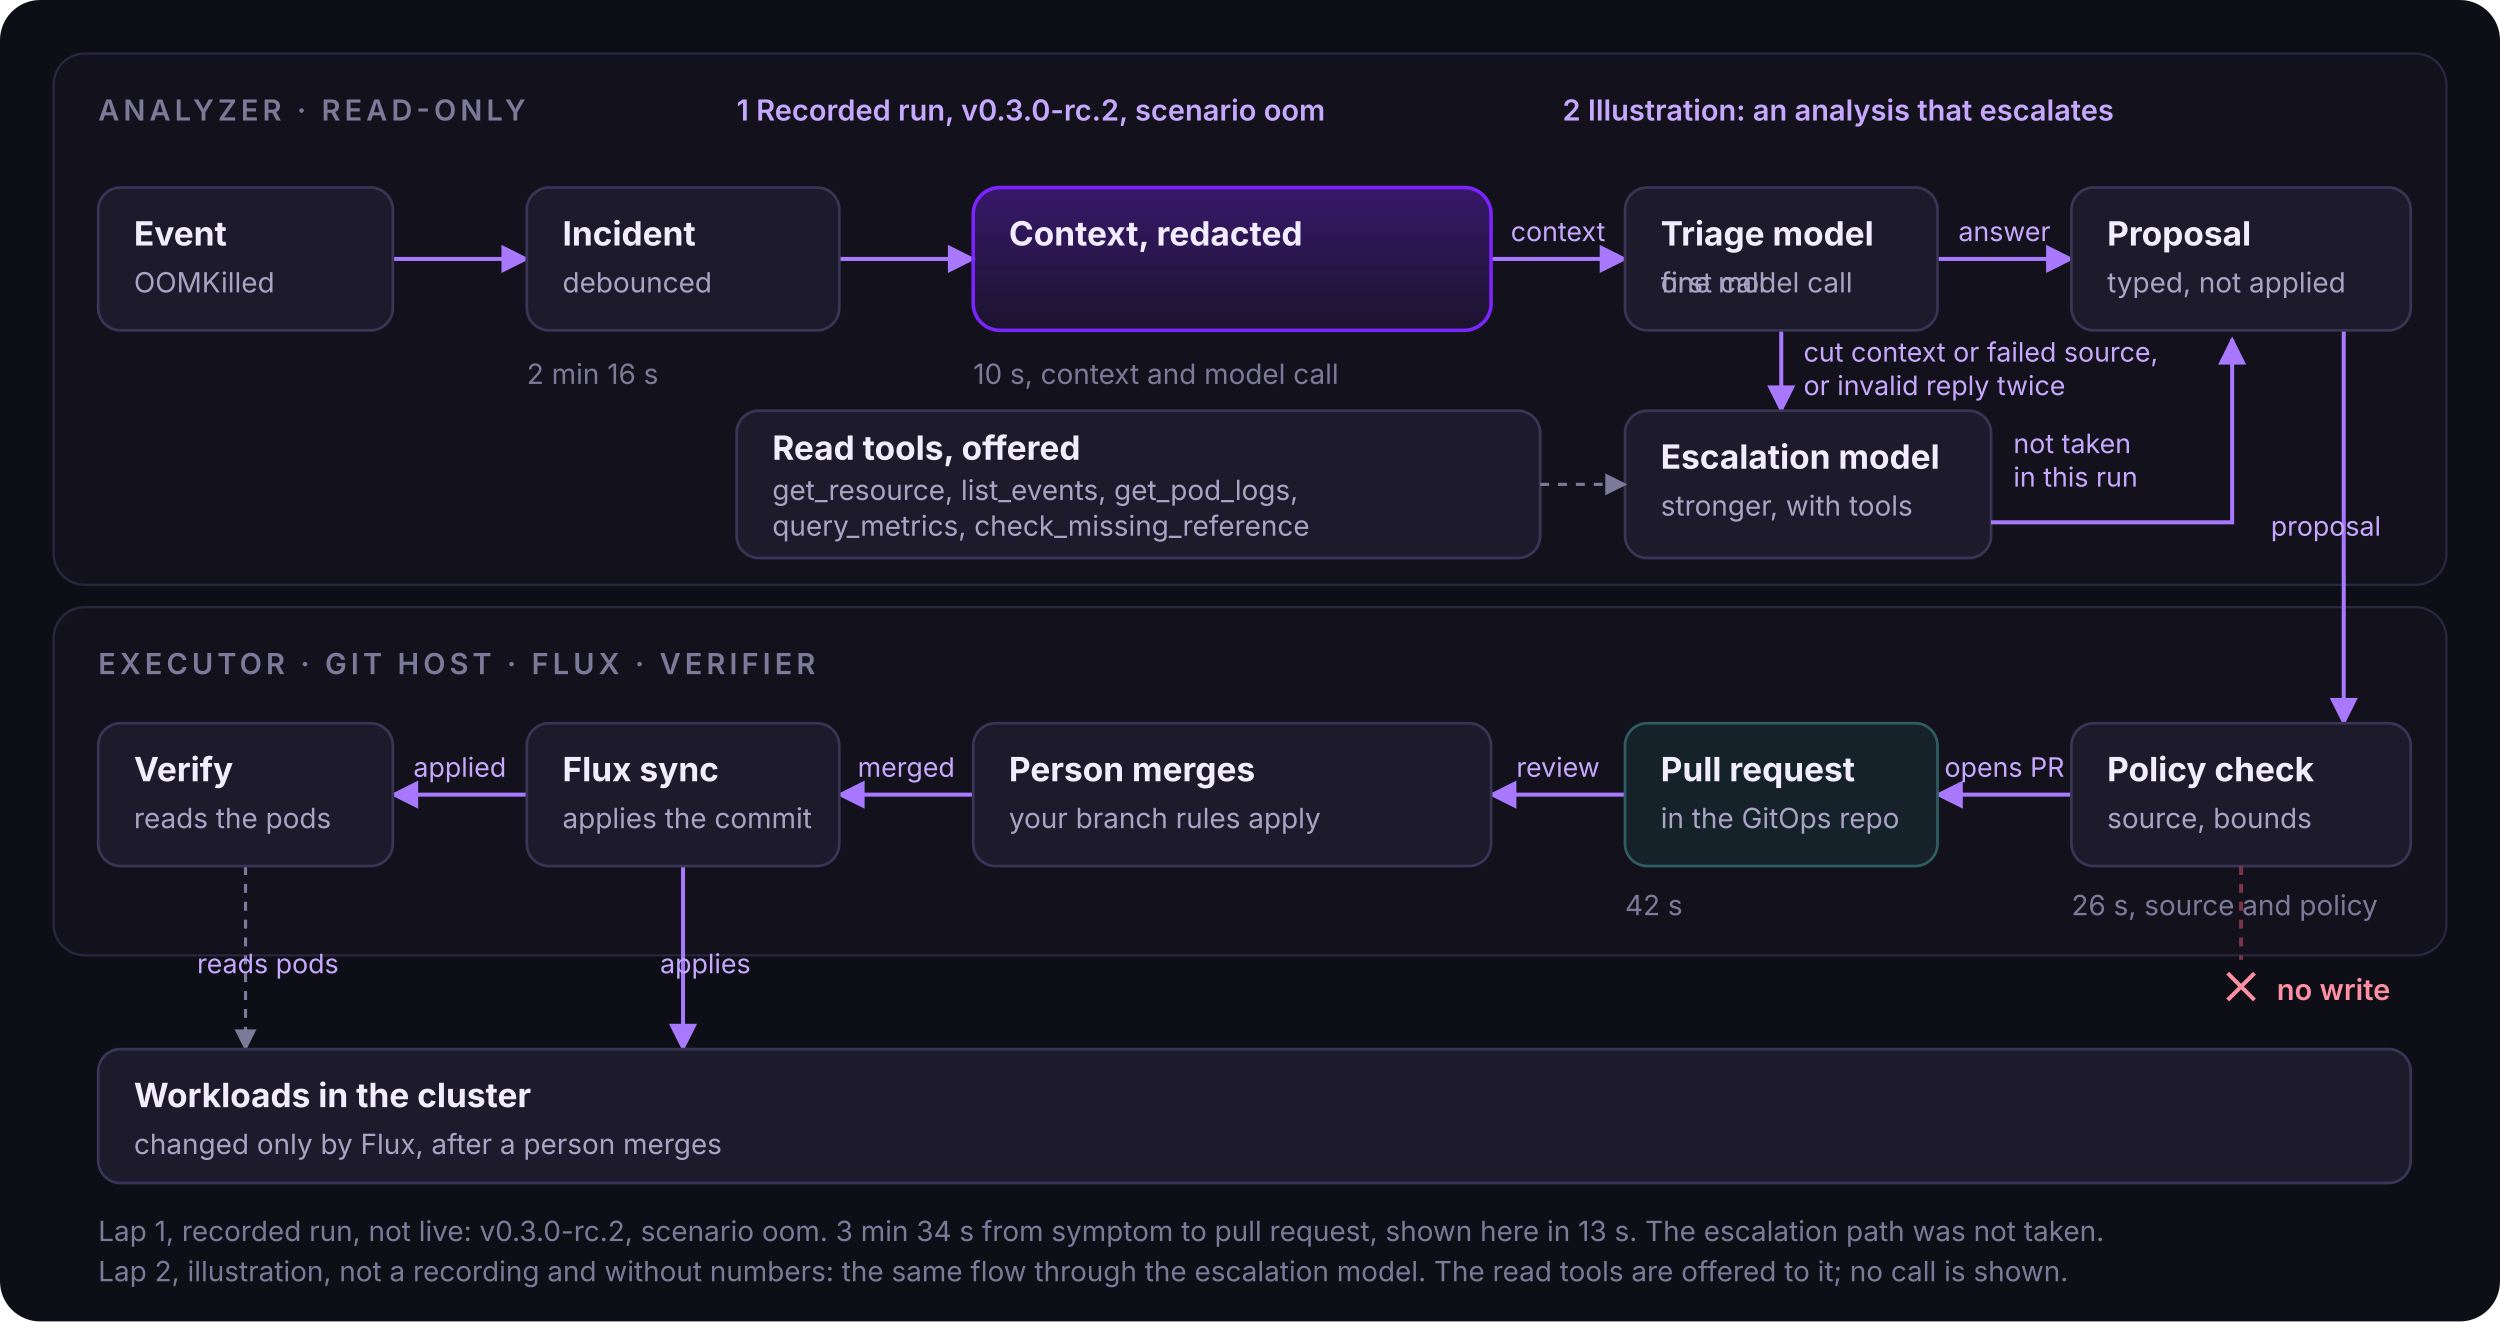
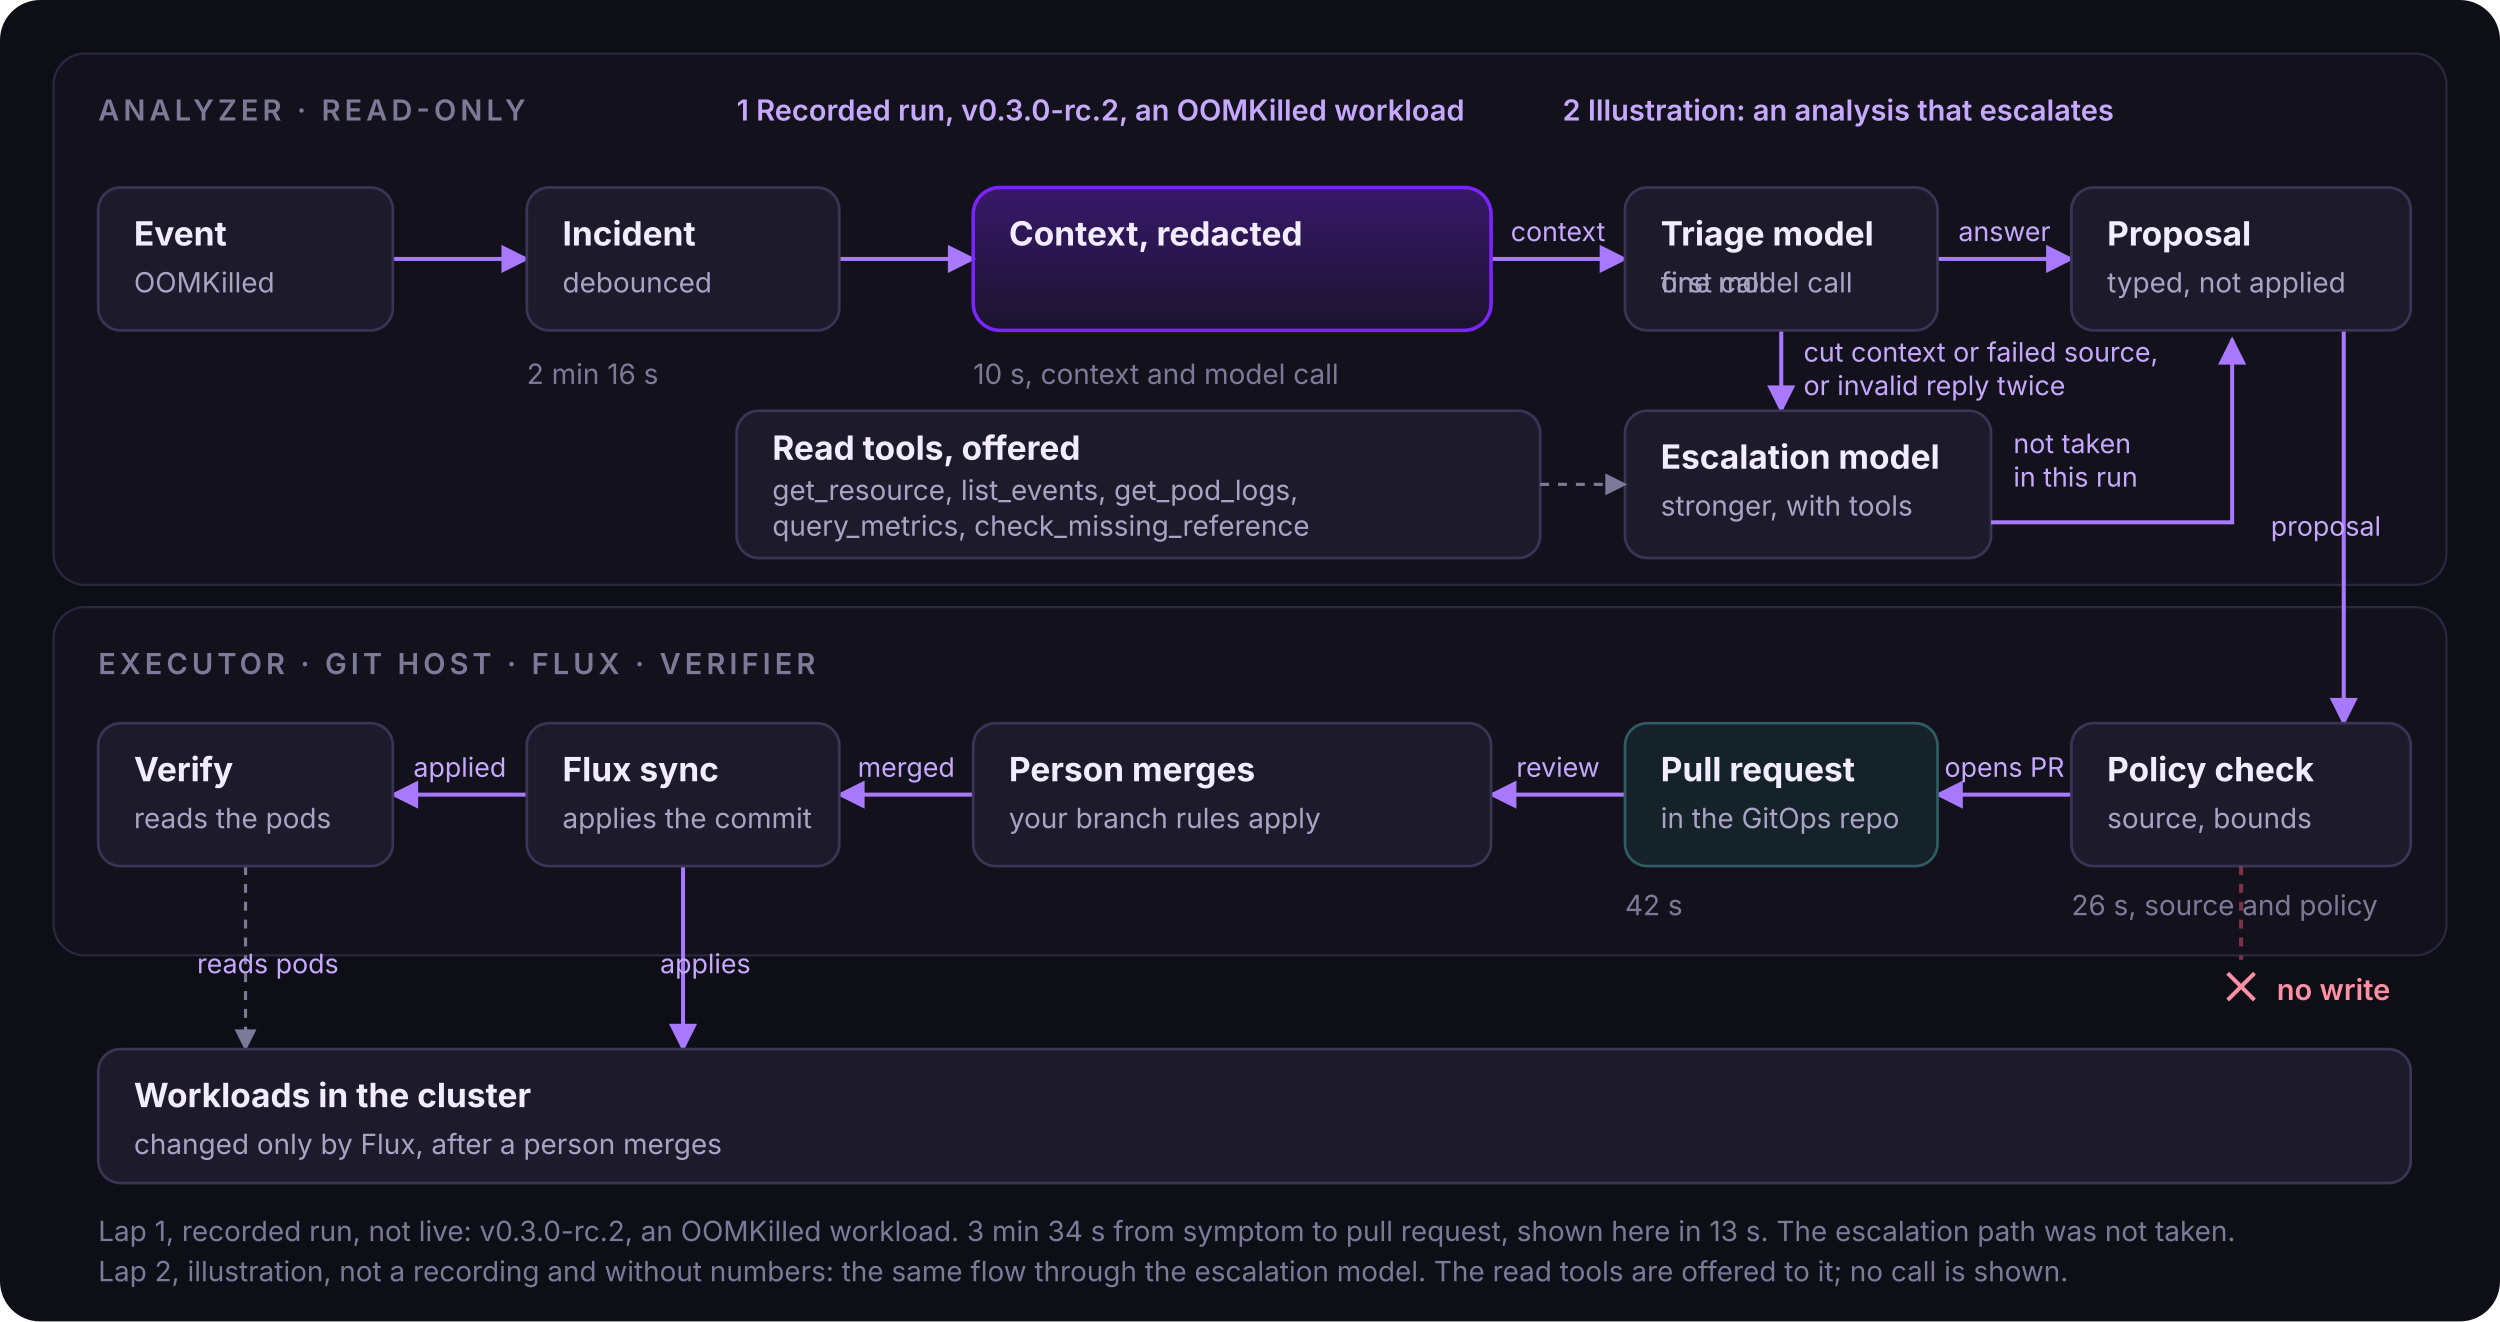
<svg xmlns="http://www.w3.org/2000/svg" viewBox="0 0 1120 592" role="img" aria-labelledby="t d" data-diagram="analysis-replay" font-family="Inter, 'Segoe UI', system-ui, -apple-system, sans-serif">
  <defs>
    <marker id="a" viewBox="0 0 10 10" refX="9" refY="5" markerWidth="7" markerHeight="7" orient="auto-start-reverse">
      <path d="M0 0 10 5 0 10z" fill="#a879ff" />
    </marker>
    <marker id="m" viewBox="0 0 10 10" refX="9" refY="5" markerWidth="7" markerHeight="7" orient="auto-start-reverse">
      <path d="M0 0 10 5 0 10z" fill="#7d7999" />
    </marker>
    <linearGradient id="glow" x1="0" y1="0" x2="0" y2="1">
      <stop offset="0" stop-color="#7c24fc" stop-opacity=".35" />
      <stop offset="1" stop-color="#7c24fc" stop-opacity=".08" />
    </linearGradient>
    <style>
      .lane{fill:#13121c;stroke:#2a2740}
      .lanet{fill:#7d7999;font-size:13px;font-weight:600;letter-spacing:.14em}
      .chip{fill:#c6a8ff;font-size:13px;font-weight:600}
      .box{fill:#1d1b2b;stroke:#3a3556;stroke-width:1.2}
      .key{fill:url(#glow);stroke:#7c24fc;stroke-width:1.6}
      .ext{fill:#16222a;stroke:#2f5d63;stroke-width:1.2}
      .h{fill:#f1edff;font-size:15px;font-weight:650}
      .s{fill:#a9a4c4;font-size:12.5px}
      .cap{fill:#7d7999;font-size:12.5px}
      .lbl{fill:#c6a8ff;font-size:12px}
      .no{fill:#ff8fa3;font-size:13px;font-weight:600}
      .f{stroke:#a879ff;stroke-width:1.8;fill:none}
      .r{stroke:#7d7999;stroke-width:1.4;fill:none;stroke-dasharray:4 4}
      .x{stroke:#7a3348;stroke-width:1.8;fill:none;stroke-dasharray:4 4}
      .xx{stroke:#ff8fa3;stroke-width:1.8;fill:none}
      .dot{fill:#a879ff;opacity:0}
      .raw,.red{opacity:0}
      @media (prefers-reduced-motion:no-preference){
        .a_g1,.a_l1,.a_g2,.a_l2,.a_g3,.a_l3,.a_g4,.a_l4,.a_g5,.a_l5,.a_g6,.a_l6,.a_g7,.a_l7,.a_g8,.a_l8,.a_g9,.a_l9,.a_gw,.a_l10,.a_g10,.a_l11,.g,.ln{opacity:.28}
        .a_le1,.a_ge,.a_gt,.a_lt,.a_le2{opacity:.4}
        .a_g1{animation:k_g1 26.0s linear infinite}
        .a_l1{animation:k_l1 26.0s linear infinite}
        .a_g2{animation:k_g2 26.0s linear infinite}
        .a_l2{animation:k_l2 26.0s linear infinite}
        .a_g3{animation:k_g3 26.0s linear infinite}
        .a_l3{animation:k_l3 26.0s linear infinite}
        .a_g4{animation:k_g4 26.0s linear infinite}
        .a_l4{animation:k_l4 26.0s linear infinite}
        .a_g5{animation:k_g5 26.0s linear infinite}
        .a_l5{animation:k_l5 26.0s linear infinite}
        .a_g6{animation:k_g6 26.0s linear infinite}
        .a_l6{animation:k_l6 26.0s linear infinite}
        .a_g7{animation:k_g7 26.0s linear infinite}
        .a_l7{animation:k_l7 26.0s linear infinite}
        .a_g8{animation:k_g8 26.0s linear infinite}
        .a_l8{animation:k_l8 26.0s linear infinite}
        .a_g9{animation:k_g9 26.0s linear infinite}
        .a_l9{animation:k_l9 26.0s linear infinite}
        .a_gw{animation:k_gw 26.0s linear infinite}
        .a_l10{animation:k_l10 26.0s linear infinite}
        .a_g10{animation:k_g10 26.0s linear infinite}
        .a_l11{animation:k_l11 26.0s linear infinite}
        .a_le1{animation:k_le1 26.0s linear infinite}
        .a_ge{animation:k_ge 26.0s linear infinite}
        .a_gt{animation:k_gt 26.0s linear infinite}
        .a_lt{animation:k_lt 26.0s linear infinite}
        .a_le2{animation:k_le2 26.0s linear infinite}
        .d1{animation:m_d1 26.0s linear infinite}
        .d2{animation:m_d2 26.0s linear infinite}
        .d3{animation:m_d3 26.0s linear infinite}
        .d4{animation:m_d4 26.0s linear infinite}
        .d5{animation:m_d5 26.0s linear infinite}
        .d6{animation:m_d6 26.0s linear infinite}
        .d7{animation:m_d7 26.0s linear infinite}
        .d8{animation:m_d8 26.0s linear infinite}
        .d9{animation:m_d9 26.0s linear infinite}
        .d10{animation:m_d10 26.0s linear infinite}
        .d11{animation:m_d11 26.0s linear infinite}
        .de1{animation:m_de1 26.0s linear infinite}
        .de2{animation:m_de2 26.0s linear infinite}
        .lapA{animation:lapA 26.0s linear infinite}
        .lapB{animation:lapB 26.0s linear infinite}
        .chipA{animation:chipA 26.0s linear infinite}
        .chipB{animation:chipB 26.0s linear infinite}
        .raw{animation:raw 26.0s linear infinite}.red{animation:red 26.0s linear infinite}
        .d1{offset-path:path('M176 116H236');offset-rotate:0deg}
        .d2{offset-path:path('M376 116H436');offset-rotate:0deg}
        .d3{offset-path:path('M668 116H728');offset-rotate:0deg}
        .d4{offset-path:path('M868 116H928');offset-rotate:0deg}
        .d5{offset-path:path('M1050 148V324');offset-rotate:0deg}
        .d6{offset-path:path('M928 356H868');offset-rotate:0deg}
        .d7{offset-path:path('M728 356H668');offset-rotate:0deg}
        .d8{offset-path:path('M436 356H376');offset-rotate:0deg}
        .d9{offset-path:path('M306 388V470');offset-rotate:0deg}
        .d10{offset-path:path('M236 356H176');offset-rotate:0deg}
        .d11{offset-path:path('M110 388V470');offset-rotate:0deg}
        .de1{offset-path:path('M798 148V184');offset-rotate:0deg}
        .de2{offset-path:path('M892 234H1000V152');offset-rotate:0deg}
      }
      @media (prefers-reduced-motion:reduce){
        .dot,.raw,.nn{display:none}
        .red{opacity:1}
        .esc{opacity:.7}
      }
      @keyframes k_g1{0%{opacity:0.28}0.8%{opacity:0.28}1.6%{opacity:1}46.5%{opacity:1}49.5%{opacity:0.28}50.8%{opacity:0.28}51.6%{opacity:1}96.5%{opacity:1}99.5%{opacity:0.28}100%{opacity:0.28}}
      @keyframes k_l1{0%{opacity:0.28}0.8%{opacity:0.28}1.6%{opacity:1}46.5%{opacity:1}49.5%{opacity:0.28}50.8%{opacity:0.28}51.6%{opacity:1}96.5%{opacity:1}99.5%{opacity:0.28}100%{opacity:0.28}}
      @keyframes k_g2{0%{opacity:0.28}4.13%{opacity:0.28}4.93%{opacity:1}46.5%{opacity:1}49.5%{opacity:0.28}53.852%{opacity:0.28}54.652%{opacity:1}96.5%{opacity:1}99.5%{opacity:0.28}100%{opacity:0.28}}
      @keyframes k_l2{0%{opacity:0.28}4.5%{opacity:0.28}5.3%{opacity:1}46.5%{opacity:1}49.5%{opacity:0.28}54.192%{opacity:0.28}54.992%{opacity:1}96.5%{opacity:1}99.5%{opacity:0.28}100%{opacity:0.28}}
      @keyframes k_g3{0%{opacity:0.28}7.83%{opacity:0.28}8.63%{opacity:1}46.5%{opacity:1}49.5%{opacity:0.28}57.244%{opacity:0.28}58.044%{opacity:1}96.5%{opacity:1}99.5%{opacity:0.28}100%{opacity:0.28}}
      @keyframes k_l3{0%{opacity:0.28}9.7%{opacity:0.28}10.5%{opacity:1}46.5%{opacity:1}49.5%{opacity:0.28}59.083%{opacity:0.28}59.883%{opacity:1}96.5%{opacity:1}99.5%{opacity:0.28}100%{opacity:0.28}}
      @keyframes k_g4{0%{opacity:0.28}13.03%{opacity:0.28}13.83%{opacity:1}46.5%{opacity:1}49.5%{opacity:0.28}62.136%{opacity:0.28}62.936%{opacity:1}96.5%{opacity:1}99.5%{opacity:0.28}100%{opacity:0.28}}
      @keyframes k_l4{0%{opacity:0.28}13.4%{opacity:0.28}14.2%{opacity:1}46.5%{opacity:1}49.5%{opacity:0.28}100%{opacity:0.28}}
      @keyframes k_g5{0%{opacity:0.28}16.73%{opacity:0.28}17.53%{opacity:1}46.5%{opacity:1}49.5%{opacity:0.28}68.919%{opacity:0.28}69.719%{opacity:1}96.5%{opacity:1}99.5%{opacity:0.28}100%{opacity:0.28}}
      @keyframes k_l5{0%{opacity:0.28}17.1%{opacity:0.28}17.9%{opacity:1}46.5%{opacity:1}49.5%{opacity:0.28}69.258%{opacity:0.28}70.058%{opacity:1}96.5%{opacity:1}99.5%{opacity:0.28}100%{opacity:0.28}}
      @keyframes k_g6{0%{opacity:0.28}20.43%{opacity:0.28}21.23%{opacity:1}46.5%{opacity:1}49.5%{opacity:0.28}72.311%{opacity:0.28}73.111%{opacity:1}96.5%{opacity:1}99.5%{opacity:0.28}100%{opacity:0.28}}
      @keyframes k_l6{0%{opacity:0.28}20.8%{opacity:0.28}21.6%{opacity:1}46.5%{opacity:1}49.5%{opacity:0.28}72.65%{opacity:0.28}73.45%{opacity:1}96.5%{opacity:1}99.5%{opacity:0.28}100%{opacity:0.28}}
      @keyframes k_g7{0%{opacity:0.28}24.13%{opacity:0.28}24.93%{opacity:1}46.5%{opacity:1}49.5%{opacity:0.28}75.702%{opacity:0.28}76.502%{opacity:1}96.5%{opacity:1}99.5%{opacity:0.28}100%{opacity:0.28}}
      @keyframes k_l7{0%{opacity:0.28}24.5%{opacity:0.28}25.3%{opacity:1}46.5%{opacity:1}49.5%{opacity:0.28}76.042%{opacity:0.28}76.842%{opacity:1}96.5%{opacity:1}99.5%{opacity:0.28}100%{opacity:0.28}}
      @keyframes k_g8{0%{opacity:0.28}27.83%{opacity:0.28}28.63%{opacity:1}46.5%{opacity:1}49.5%{opacity:0.28}79.094%{opacity:0.28}79.894%{opacity:1}96.5%{opacity:1}99.5%{opacity:0.28}100%{opacity:0.28}}
      @keyframes k_l8{0%{opacity:0.28}28.2%{opacity:0.28}29%{opacity:1}46.5%{opacity:1}49.5%{opacity:0.28}79.433%{opacity:0.28}80.233%{opacity:1}96.5%{opacity:1}99.5%{opacity:0.28}100%{opacity:0.28}}
      @keyframes k_g9{0%{opacity:0.28}31.53%{opacity:0.28}32.33%{opacity:1}46.5%{opacity:1}49.5%{opacity:0.28}82.486%{opacity:0.28}83.286%{opacity:1}96.5%{opacity:1}99.5%{opacity:0.28}100%{opacity:0.28}}
      @keyframes k_l9{0%{opacity:0.28}31.9%{opacity:0.28}32.7%{opacity:1}46.5%{opacity:1}49.5%{opacity:0.28}82.825%{opacity:0.28}83.625%{opacity:1}96.5%{opacity:1}99.5%{opacity:0.28}100%{opacity:0.28}}
      @keyframes k_gw{0%{opacity:0.28}35.23%{opacity:0.28}36.03%{opacity:1}46.5%{opacity:1}49.5%{opacity:0.28}85.877%{opacity:0.28}86.677%{opacity:1}96.5%{opacity:1}99.5%{opacity:0.28}100%{opacity:0.28}}
      @keyframes k_l10{0%{opacity:0.28}35.6%{opacity:0.28}36.4%{opacity:1}46.5%{opacity:1}49.5%{opacity:0.28}86.217%{opacity:0.28}87.017%{opacity:1}96.5%{opacity:1}99.5%{opacity:0.28}100%{opacity:0.28}}
      @keyframes k_g10{0%{opacity:0.28}38.93%{opacity:0.28}39.73%{opacity:1}46.5%{opacity:1}49.5%{opacity:0.28}89.269%{opacity:0.28}90.069%{opacity:1}96.5%{opacity:1}99.5%{opacity:0.28}100%{opacity:0.28}}
      @keyframes k_l11{0%{opacity:0.28}39.3%{opacity:0.28}40.1%{opacity:1}46.5%{opacity:1}49.5%{opacity:0.28}89.608%{opacity:0.28}90.408%{opacity:1}96.5%{opacity:1}99.5%{opacity:0.28}100%{opacity:0.28}}
      @keyframes k_le1{0%{opacity:0.4}62.475%{opacity:0.4}63.275%{opacity:1}96.5%{opacity:1}99.5%{opacity:0.4}100%{opacity:0.4}}
      @keyframes k_ge{0%{opacity:0.4}65.527%{opacity:0.4}66.327%{opacity:1}96.5%{opacity:1}99.5%{opacity:0.4}100%{opacity:0.4}}
      @keyframes k_gt{0%{opacity:0.4}65.527%{opacity:0.4}66.327%{opacity:1}96.5%{opacity:1}99.5%{opacity:0.4}100%{opacity:0.4}}
      @keyframes k_lt{0%{opacity:0.4}65.527%{opacity:0.4}66.327%{opacity:1}96.5%{opacity:1}99.5%{opacity:0.4}100%{opacity:0.4}}
      @keyframes k_le2{0%{opacity:0.4}65.867%{opacity:0.4}66.667%{opacity:1}96.5%{opacity:1}99.5%{opacity:0.4}100%{opacity:0.4}}
      @keyframes m_d1{0%{offset-distance:0%;opacity:0}1%{offset-distance:0%;opacity:0}1.1%{opacity:1}3.945%{offset-distance:100%;opacity:1}4.345%{offset-distance:100%;opacity:0}51%{offset-distance:0%;opacity:0}51.1%{opacity:1}53.683%{offset-distance:100%;opacity:1}54.083%{offset-distance:100%;opacity:0}100%{offset-distance:100%;opacity:0}}
      @keyframes m_d2{0%{offset-distance:0%;opacity:0}4.7%{offset-distance:0%;opacity:0}4.8%{opacity:1}7.645%{offset-distance:100%;opacity:1}8.045%{offset-distance:100%;opacity:0}54.392%{offset-distance:0%;opacity:0}54.492%{opacity:1}57.075%{offset-distance:100%;opacity:1}57.475%{offset-distance:100%;opacity:0}100%{offset-distance:100%;opacity:0}}
      @keyframes m_d3{0%{offset-distance:0%;opacity:0}9.9%{offset-distance:0%;opacity:0}10%{opacity:1}12.845%{offset-distance:100%;opacity:1}13.245%{offset-distance:100%;opacity:0}59.283%{offset-distance:0%;opacity:0}59.383%{opacity:1}61.966%{offset-distance:100%;opacity:1}62.366%{offset-distance:100%;opacity:0}100%{offset-distance:100%;opacity:0}}
      @keyframes m_d4{0%{offset-distance:0%;opacity:0}13.6%{offset-distance:0%;opacity:0}13.7%{opacity:1}16.545%{offset-distance:100%;opacity:1}16.945%{offset-distance:100%;opacity:0}100%{offset-distance:100%;opacity:0}}
      @keyframes m_d5{0%{offset-distance:0%;opacity:0}17.3%{offset-distance:0%;opacity:0}17.4%{opacity:1}20.245%{offset-distance:100%;opacity:1}20.645%{offset-distance:100%;opacity:0}69.458%{offset-distance:0%;opacity:0}69.558%{opacity:1}72.141%{offset-distance:100%;opacity:1}72.541%{offset-distance:100%;opacity:0}100%{offset-distance:100%;opacity:0}}
      @keyframes m_d6{0%{offset-distance:0%;opacity:0}21%{offset-distance:0%;opacity:0}21.1%{opacity:1}23.945%{offset-distance:100%;opacity:1}24.345%{offset-distance:100%;opacity:0}72.85%{offset-distance:0%;opacity:0}72.95%{opacity:1}75.533%{offset-distance:100%;opacity:1}75.933%{offset-distance:100%;opacity:0}100%{offset-distance:100%;opacity:0}}
      @keyframes m_d7{0%{offset-distance:0%;opacity:0}24.7%{offset-distance:0%;opacity:0}24.8%{opacity:1}27.645%{offset-distance:100%;opacity:1}28.045%{offset-distance:100%;opacity:0}76.242%{offset-distance:0%;opacity:0}76.342%{opacity:1}78.925%{offset-distance:100%;opacity:1}79.325%{offset-distance:100%;opacity:0}100%{offset-distance:100%;opacity:0}}
      @keyframes m_d8{0%{offset-distance:0%;opacity:0}28.4%{offset-distance:0%;opacity:0}28.5%{opacity:1}31.345%{offset-distance:100%;opacity:1}31.745%{offset-distance:100%;opacity:0}79.633%{offset-distance:0%;opacity:0}79.733%{opacity:1}82.316%{offset-distance:100%;opacity:1}82.716%{offset-distance:100%;opacity:0}100%{offset-distance:100%;opacity:0}}
      @keyframes m_d9{0%{offset-distance:0%;opacity:0}32.1%{offset-distance:0%;opacity:0}32.2%{opacity:1}35.045%{offset-distance:100%;opacity:1}35.445%{offset-distance:100%;opacity:0}83.025%{offset-distance:0%;opacity:0}83.125%{opacity:1}85.708%{offset-distance:100%;opacity:1}86.108%{offset-distance:100%;opacity:0}100%{offset-distance:100%;opacity:0}}
      @keyframes m_d10{0%{offset-distance:0%;opacity:0}35.8%{offset-distance:0%;opacity:0}35.9%{opacity:1}38.745%{offset-distance:100%;opacity:1}39.145%{offset-distance:100%;opacity:0}86.417%{offset-distance:0%;opacity:0}86.517%{opacity:1}89.1%{offset-distance:100%;opacity:1}89.5%{offset-distance:100%;opacity:0}100%{offset-distance:100%;opacity:0}}
      @keyframes m_d11{0%{offset-distance:0%;opacity:0}39.5%{offset-distance:0%;opacity:0}39.6%{opacity:1}42.445%{offset-distance:100%;opacity:1}42.845%{offset-distance:100%;opacity:0}89.808%{offset-distance:0%;opacity:0}89.908%{opacity:1}92.491%{offset-distance:100%;opacity:1}92.891%{offset-distance:100%;opacity:0}100%{offset-distance:100%;opacity:0}}
      @keyframes m_de1{0%{offset-distance:0%;opacity:0}62.675%{offset-distance:0%;opacity:0}62.775%{opacity:1}65.358%{offset-distance:100%;opacity:1}65.758%{offset-distance:100%;opacity:0}100%{offset-distance:100%;opacity:0}}
      @keyframes m_de2{0%{offset-distance:0%;opacity:0}66.067%{offset-distance:0%;opacity:0}66.167%{opacity:1}68.75%{offset-distance:100%;opacity:1}69.15%{offset-distance:100%;opacity:0}100%{offset-distance:100%;opacity:0}}
      @keyframes raw{0%{opacity:0}7.83%{opacity:0}8.23%{opacity:1}9.73%{opacity:1}10.33%{opacity:0}100%{opacity:0}}
      @keyframes red{0%{opacity:0}9.73%{opacity:0}10.13%{opacity:1}46.5%{opacity:1}49.5%{opacity:0}57.244%{opacity:0}57.644%{opacity:1}96.5%{opacity:1}99.5%{opacity:0}100%{opacity:0}}
      @keyframes lapA{0%,48%{opacity:1}49.5%,98%{opacity:0}99.5%,100%{opacity:1}}
      @keyframes lapB{0%,48%{opacity:0}49.5%,98%{opacity:1}99.5%,100%{opacity:0}}
      @keyframes chipA{0%,48%{opacity:1}49.5%,98%{opacity:.35}99.5%,100%{opacity:1}}
      @keyframes chipB{0%,48%{opacity:.35}49.5%,98%{opacity:1}99.5%,100%{opacity:.35}}
    </style>
  </defs>
  <rect width="1120" height="592" rx="18" fill="#0e0e16" />
  <rect class="lane" x="24" y="24" width="1072" height="238" rx="14" />
  <text class="lanet" x="44" y="54">ANALYZER · READ-ONLY</text>
-   <text class="chip chipA" x="330" y="54">1  Recorded run, v0.3.0-rc.2, scenario oom</text>
+   <text class="chip chipA" x="330" y="54">1  Recorded run, v0.3.0-rc.2, an OOMKilled workload</text>
  <text class="chip chipB" x="700" y="54">2  Illustration: an analysis that escalates</text>
  <rect class="lane" x="24" y="272" width="1072" height="156" rx="14" />
  <text class="lanet" x="44" y="302">EXECUTOR · GIT HOST · FLUX · VERIFIER</text>
  <g class="esc a_le1">
    <path class="f" d="M798 148V184" marker-end="url(#a)" />
    <text class="lbl" x="808" y="162">cut context or failed source,</text>
    <text class="lbl" x="808" y="177">or invalid reply twice</text>
  </g>
  <g class="esc a_ge">
    <rect class="box" x="728" y="184" width="164" height="66" rx="10" />
    <text class="h" x="744" y="210">Escalation model</text>
    <text class="s" x="744" y="231">stronger, with tools</text>
  </g>
  <g class="esc a_gt">
    <rect class="box" x="330" y="184" width="360" height="66" rx="10" />
    <text class="h" x="346" y="206">Read tools, offered</text>
    <text class="s" x="346" y="224">get_resource, list_events, get_pod_logs,</text>
    <text class="s" x="346" y="240">query_metrics, check_missing_reference</text>
  </g>
  <g class="esc a_lt">
    <path class="r" d="M690 217H728" marker-end="url(#m)" />
  </g>
  <g class="esc a_le2">
    <path class="f" d="M892 234H1000V152" marker-end="url(#a)" />
  </g>
  <text class="lbl lapA" x="902" y="203">not taken</text>
  <text class="lbl lapA" x="902" y="218">in this run</text>
  <g class="ln a_l1">
    <path class="f" d="M176 116H236" marker-end="url(#a)" />
  </g>
  <g class="ln a_l2">
    <path class="f" d="M376 116H436" marker-end="url(#a)" />
  </g>
  <g class="ln a_l3">
    <path class="f" d="M668 116H728" marker-end="url(#a)" />
    <text class="lbl" x="698" y="108" text-anchor="middle">context</text>
  </g>
  <g class="ln a_l4">
    <path class="f" d="M868 116H928" marker-end="url(#a)" />
    <text class="lbl" x="898" y="108" text-anchor="middle">answer</text>
  </g>
  <g class="ln a_l5">
    <path class="f" d="M1050 148V324" marker-end="url(#a)" />
    <text class="lbl" x="1042" y="240" text-anchor="middle">proposal</text>
  </g>
  <g class="ln a_l6">
    <path class="f" d="M928 356H868" marker-end="url(#a)" />
    <text class="lbl" x="898" y="348" text-anchor="middle">opens PR</text>
  </g>
  <g class="ln a_l7">
    <path class="f" d="M728 356H668" marker-end="url(#a)" />
    <text class="lbl" x="698" y="348" text-anchor="middle">review</text>
  </g>
  <g class="ln a_l8">
    <path class="f" d="M436 356H376" marker-end="url(#a)" />
    <text class="lbl" x="406" y="348" text-anchor="middle">merged</text>
  </g>
  <g class="ln a_l9">
    <path class="f" d="M306 388V470" marker-end="url(#a)" />
    <text class="lbl" x="316" y="436" text-anchor="middle">applies</text>
  </g>
  <g class="ln a_l10">
    <path class="f" d="M236 356H176" marker-end="url(#a)" />
    <text class="lbl" x="206" y="348" text-anchor="middle">applied</text>
  </g>
  <g class="ln a_l11">
    <path class="r" d="M110 388V470" marker-end="url(#m)" />
    <text class="lbl" x="120" y="436" text-anchor="middle">reads pods</text>
  </g>
  <g class="g a_g1">
    <rect class="box" x="44" y="84" width="132" height="64" rx="10" />
    <text class="h" x="60" y="110">Event</text>
    <text class="s" x="60" y="131">OOMKilled</text>
  </g>
  <g class="g a_g2">
    <rect class="box" x="236" y="84" width="140" height="64" rx="10" />
    <text class="h" x="252" y="110">Incident</text>
    <text class="s" x="252" y="131">debounced</text>
  </g>
  <g class="g a_g3">
    <rect class="key" x="436" y="84" width="232" height="64" rx="12" />
    <text class="h" x="452" y="110">Context, redacted</text>
    <text class="raw no" x="452" y="131">api_key=s3cr3t-9f2a</text>
    <text class="red lbl" x="452" y="131">api_key=[REDACTED:credential]</text>
  </g>
  <g class="g a_g4">
    <rect class="box" x="728" y="84" width="140" height="64" rx="10" />
    <text class="h" x="744" y="110">Triage model</text>
    <text class="s lapA" x="744" y="131">one model call</text>
    <text class="s nn lapB" x="744" y="131">first call</text>
  </g>
  <g class="g a_g5">
    <rect class="box" x="928" y="84" width="152" height="64" rx="10" />
    <text class="h" x="944" y="110">Proposal</text>
    <text class="s" x="944" y="131">typed, not applied</text>
  </g>
  <g class="g a_g6">
    <rect class="box" x="928" y="324" width="152" height="64" rx="10" />
    <text class="h" x="944" y="350">Policy check</text>
    <text class="s" x="944" y="371">source, bounds</text>
  </g>
  <g class="g a_g7">
    <rect class="ext" x="728" y="324" width="140" height="64" rx="10" />
    <text class="h" x="744" y="350">Pull request</text>
    <text class="s" x="744" y="371">in the GitOps repo</text>
  </g>
  <g class="g a_g8">
    <rect class="box" x="436" y="324" width="232" height="64" rx="10" />
    <text class="h" x="452" y="350">Person merges</text>
    <text class="s" x="452" y="371">your branch rules apply</text>
  </g>
  <g class="g a_g9">
    <rect class="box" x="236" y="324" width="140" height="64" rx="10" />
    <text class="h" x="252" y="350">Flux sync</text>
    <text class="s" x="252" y="371">applies the commit</text>
  </g>
  <g class="g a_g10">
    <rect class="box" x="44" y="324" width="132" height="64" rx="10" />
    <text class="h" x="60" y="350">Verify</text>
    <text class="s" x="60" y="371">reads the pods</text>
  </g>
  <g class="lapA">
    <text class="cap" x="236" y="172">2 min 16 s</text>
    <text class="cap" x="436" y="172">10 s, context and model call</text>
    <text class="cap" x="928" y="410">26 s, source and policy</text>
    <text class="cap" x="728" y="410">42 s</text>
  </g>
  <path class="x" d="M1004 388V430" />
  <path class="xx" d="M998 436l12 12M1010 436l-12 12" />
  <text class="no" x="1020" y="448">no write</text>
  <g class="a_gw">
    <rect class="box" x="44" y="470" width="1036" height="60" rx="10" />
    <text class="h" x="60" y="496">Workloads in the cluster</text>
    <text class="s" x="60" y="517">changed only by Flux, after a person merges</text>
  </g>
-   <text class="cap lapA" x="44" y="556">Lap 1, recorded run, not live: v0.3.0-rc.2, scenario oom. 3 min 34 s from symptom to pull request, shown here in 13 s. The escalation path was not taken.</text>
+   <text class="cap lapA" x="44" y="556">Lap 1, recorded run, not live: v0.3.0-rc.2, an OOMKilled workload. 3 min 34 s from symptom to pull request, shown here in 13 s. The escalation path was not taken.</text>
  <text class="cap lapB" x="44" y="574">Lap 2, illustration, not a recording and without numbers: the same flow through the escalation model. The read tools are offered to it; no call is shown.</text>
  <circle class="dot d1" r="4" />
  <circle class="dot d2" r="4" />
  <circle class="dot d3" r="4" />
  <circle class="dot d4" r="4" />
  <circle class="dot d5" r="4" />
  <circle class="dot d6" r="4" />
  <circle class="dot d7" r="4" />
  <circle class="dot d8" r="4" />
  <circle class="dot d9" r="4" />
  <circle class="dot d10" r="4" />
  <circle class="dot d11" r="4" />
  <circle class="dot de1" r="4" />
  <circle class="dot de2" r="4" />
</svg>
